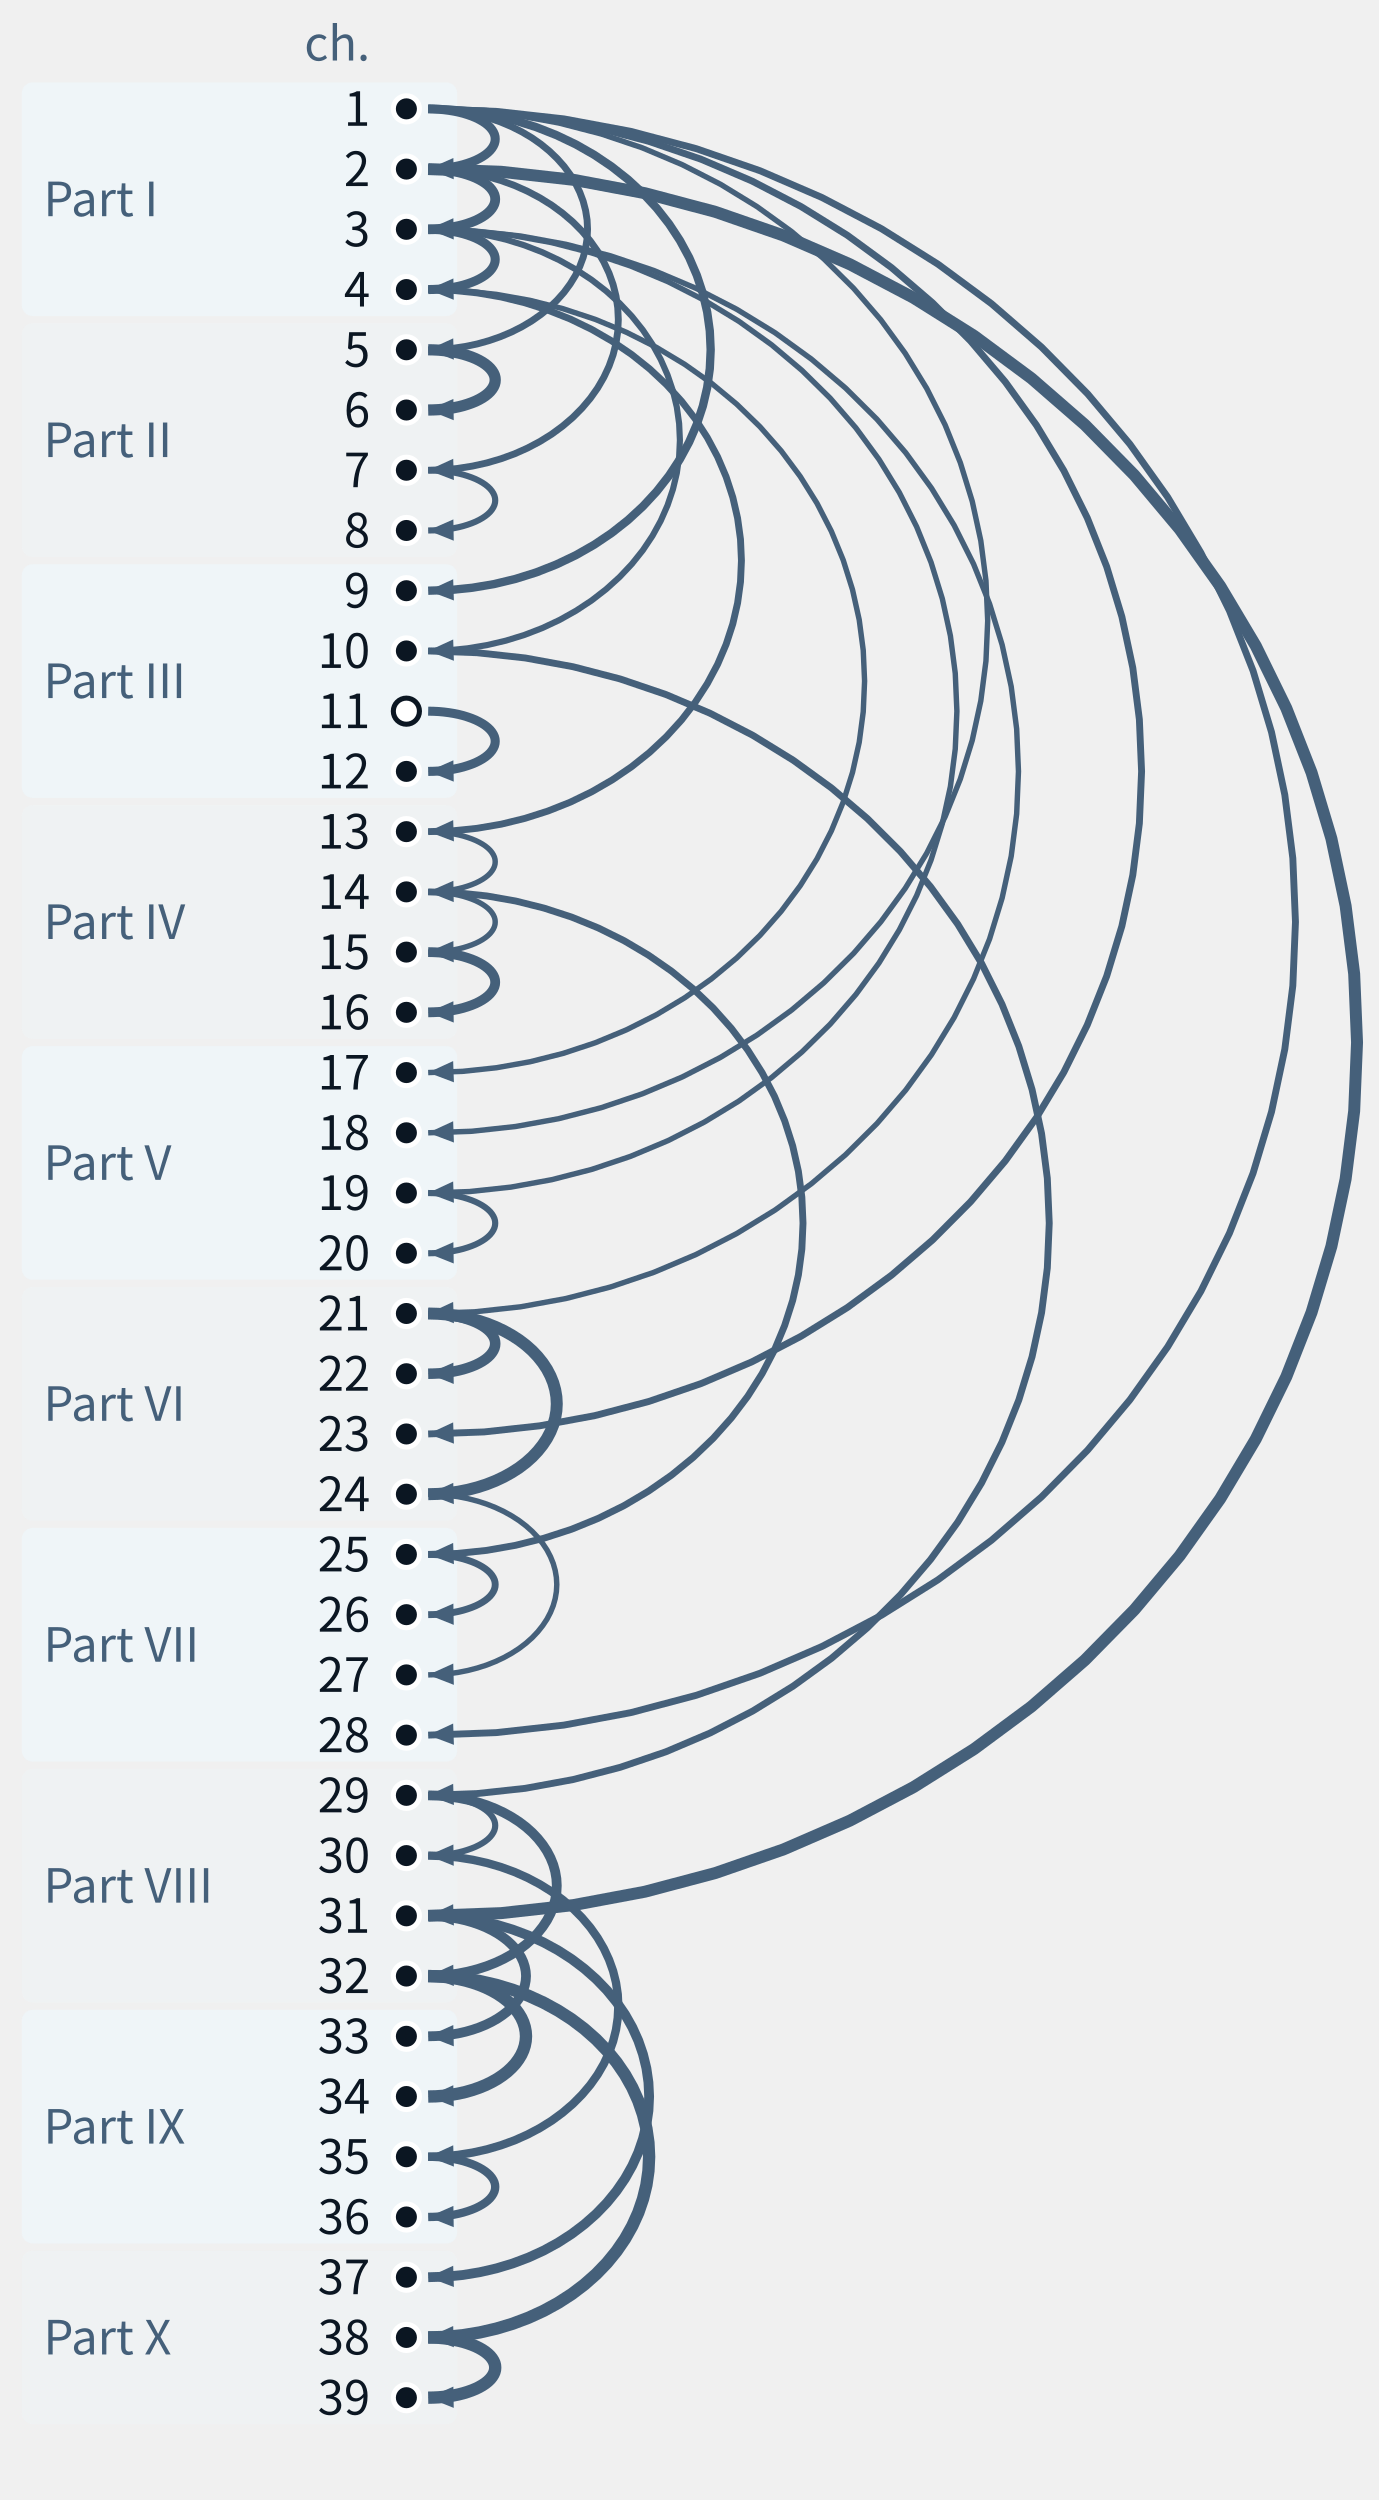
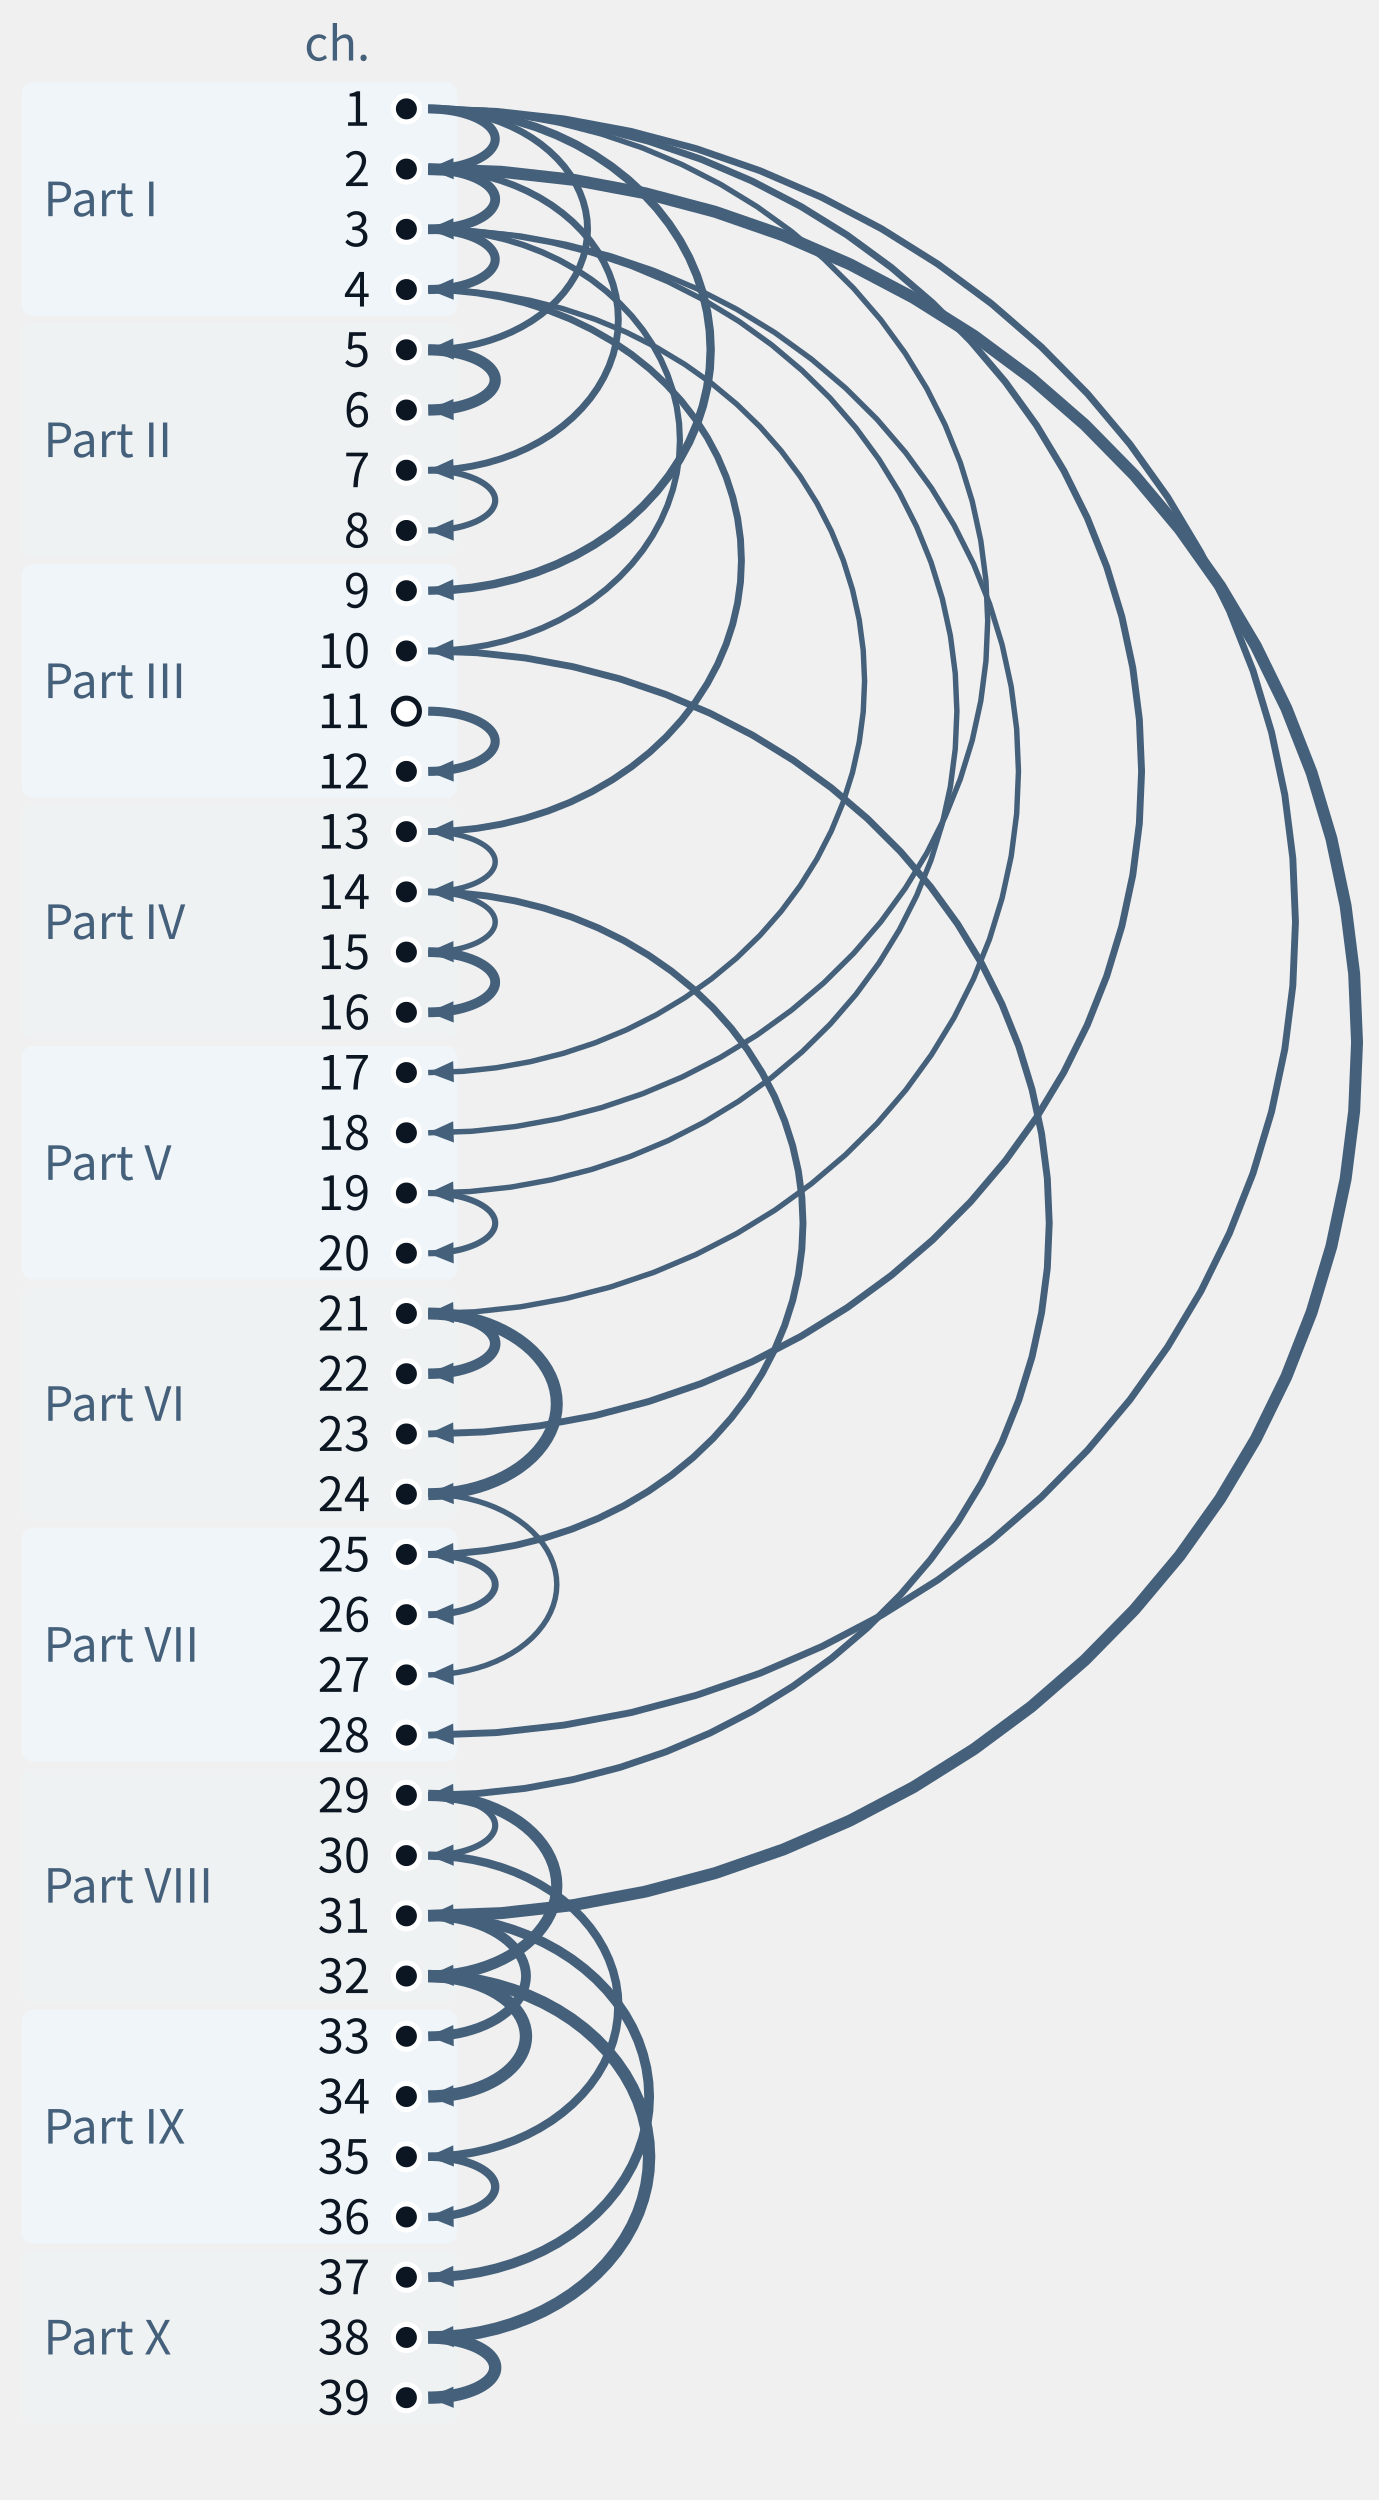
<svg xmlns="http://www.w3.org/2000/svg" class="tr-fig" data-tr-fig="coda-dependency-tree" data-lang="en" viewBox="0 0 380 689" width="380" height="689" font-family="'Noto Sans SC', 'Noto Sans CJK SC', 'Source Sans 3', 'PingFang SC', 'Microsoft YaHei', system-ui, sans-serif" role="img" aria-label="39 dots run down the page for chapters 1 to 39, grouped on the left into the parts with their names. Every dot except chapter 1 and the hollow ones receives one arrow, an arc bulging to the right, from the chapter it refers back to most; the thicker the arrow, the more mentions. Chapter 1 sends 6 (to chapters 2, 5, 9, 18, 23, 28); chapter 3 sends 4 (to chapters 4, 10, 19, 21); chapter 2 sends 3 (to chapters 3, 7, 31). Chapter 11 is a hollow dot with no arrow.">
  <style>.ts-ink{stroke:#0b1622}.tf-ink{fill:#0b1622}.ts-dim{stroke:#45607a}.tf-dim{fill:#45607a}.ts-faint{stroke:#9db3c4}.tf-faint{fill:#9db3c4}.ts-edge{stroke:#b9d0dd}.tf-edge{fill:#b9d0dd}.ts-hot{stroke:#5f9bb5}.tf-hot{fill:#5f9bb5}.ts-bg{stroke:#ffffff}.tf-bg{fill:#ffffff}.ts-panel{stroke:#eef5f9}.tf-panel{fill:#eef5f9}.ts-sheet{stroke:#f7fbfd}.tf-sheet{fill:#f7fbfd}.ts-cyan{stroke:#007c8a}.tf-cyan{fill:#007c8a}.ts-magenta{stroke:#b0128f}.tf-magenta{fill:#b0128f}.ts-amber{stroke:#946200}.tf-amber{fill:#946200}.ts-violet{stroke:#5a45c8}.tf-violet{fill:#5a45c8}.ts-ok{stroke:#087a4c}.tf-ok{fill:#087a4c}.ts-warn{stroke:#c21f3a}.tf-warn{fill:#c21f3a}.ts-blue{stroke:#1d5fd0}.tf-blue{fill:#1d5fd0}.ts-orange{stroke:#b85410}.tf-orange{fill:#b85410}.ts-sigma{stroke:#28405a}.tf-sigma{fill:#28405a}@media (prefers-color-scheme:dark){.ts-ink{stroke:#d4efff}.tf-ink{fill:#d4efff}.ts-dim{stroke:#6f8ea5}.tf-dim{fill:#6f8ea5}.ts-faint{stroke:#34506a}.tf-faint{fill:#34506a}.ts-edge{stroke:#143049}.tf-edge{fill:#143049}.ts-hot{stroke:#1f5d7c}.tf-hot{fill:#1f5d7c}.ts-bg{stroke:#03060c}.tf-bg{fill:#03060c}.ts-panel{stroke:#07101b}.tf-panel{fill:#07101b}.ts-sheet{stroke:#050c16}.tf-sheet{fill:#050c16}.ts-cyan{stroke:#19f0ff}.tf-cyan{fill:#19f0ff}.ts-magenta{stroke:#ff2fd0}.tf-magenta{fill:#ff2fd0}.ts-amber{stroke:#ffc83d}.tf-amber{fill:#ffc83d}.ts-violet{stroke:#9d8cff}.tf-violet{fill:#9d8cff}.ts-ok{stroke:#46ffb2}.tf-ok{fill:#46ffb2}.ts-warn{stroke:#ff5064}.tf-warn{fill:#ff5064}.ts-blue{stroke:#2a7bff}.tf-blue{fill:#2a7bff}.ts-orange{stroke:#ff8a3c}.tf-orange{fill:#ff8a3c}.ts-sigma{stroke:#cfe3ff}.tf-sigma{fill:#cfe3ff}}</style>
  <rect x="6" y="22.7" width="120" height="64.4" rx="3" class="tf-panel" fill-opacity="0.9" />
  <text class="tf-dim" x="12" y="59.58" font-size="13">Part I</text>
  <rect x="6" y="89.1" width="120" height="64.4" rx="3" class="tf-panel" fill-opacity="0.35" />
  <text class="tf-dim" x="12" y="125.98" font-size="13">Part II</text>
  <rect x="6" y="155.5" width="120" height="64.4" rx="3" class="tf-panel" fill-opacity="0.9" />
  <text class="tf-dim" x="12" y="192.38" font-size="13">Part III</text>
  <rect x="6" y="221.9" width="120" height="64.4" rx="3" class="tf-panel" fill-opacity="0.35" />
  <text class="tf-dim" x="12" y="258.78" font-size="13">Part IV</text>
  <rect x="6" y="288.3" width="120" height="64.4" rx="3" class="tf-panel" fill-opacity="0.9" />
  <text class="tf-dim" x="12" y="325.18" font-size="13">Part V</text>
  <rect x="6" y="354.7" width="120" height="64.4" rx="3" class="tf-panel" fill-opacity="0.35" />
  <text class="tf-dim" x="12" y="391.58" font-size="13">Part VI</text>
  <rect x="6" y="421.1" width="120" height="64.4" rx="3" class="tf-panel" fill-opacity="0.9" />
  <text class="tf-dim" x="12" y="457.98" font-size="13">Part VII</text>
  <rect x="6" y="487.5" width="120" height="64.4" rx="3" class="tf-panel" fill-opacity="0.35" />
  <text class="tf-dim" x="12" y="524.38" font-size="13">Part VIII</text>
  <rect x="6" y="553.9" width="120" height="64.4" rx="3" class="tf-panel" fill-opacity="0.9" />
  <text class="tf-dim" x="12" y="590.78" font-size="13">Part IX</text>
  <rect x="6" y="620.3" width="120" height="47.8" rx="3" class="tf-panel" fill-opacity="0.35" />
  <text class="tf-dim" x="12" y="648.88" font-size="13">Part X</text>
  <path d="M118 46.6 L138.09 47.34 L158.05 49.56 L177.76 53.25 L197.11 58.38 L215.97 64.92 L234.22 72.83 L251.76 82.07 L268.47 92.57 L284.26 104.27 L299.02 117.1 L312.66 130.98 L325.11 145.82 L336.28 161.53 L346.1 178.02 L354.51 195.19 L361.47 212.92 L366.93 231.11 L370.85 249.65 L373.21 268.41 L374 287.3 L373.21 306.19 L370.85 324.95 L366.93 343.49 L361.47 361.68 L354.51 379.41 L346.1 396.58 L336.28 413.07 L325.11 428.78 L312.66 443.62 L299.02 457.5 L284.26 470.33 L268.47 482.03 L251.76 492.53 L234.22 501.77 L215.97 509.68 L197.11 516.22 L177.76 521.35 L158.05 525.04 L138.09 527.26 L118 528" class="ts-dim" stroke-width="3.3" stroke-linejoin="round" fill="none" />
  <path d="M118 528 L124.89 524.8 L125.1 530.68Z" class="tf-dim" />
  <path d="M118 30 L136.75 30.69 L155.39 32.76 L173.8 36.19 L191.87 40.97 L209.47 47.06 L226.52 54.43 L242.9 63.02 L258.5 72.8 L273.24 83.69 L287.02 95.64 L299.76 108.56 L311.38 122.38 L321.81 137.01 L330.98 152.36 L338.84 168.34 L345.34 184.85 L350.43 201.78 L354.09 219.04 L356.3 236.52 L357.03 254.1 L356.3 271.68 L354.09 289.16 L350.43 306.42 L345.34 323.35 L338.84 339.86 L330.98 355.84 L321.81 371.19 L311.38 385.82 L299.76 399.64 L287.02 412.56 L273.24 424.51 L258.5 435.4 L242.9 445.18 L226.52 453.77 L209.47 461.14 L191.87 467.23 L173.8 472.01 L155.39 475.44 L136.75 477.51 L118 478.2" class="ts-dim" stroke-width="1.9" stroke-linejoin="round" fill="none" />
  <path d="M118 478.2 L124.89 475 L125.1 480.88Z" class="tf-dim" />
  <path d="M118 30 L133.43 30.56 L148.76 32.25 L163.9 35.05 L178.76 38.94 L193.24 43.9 L207.26 49.9 L220.73 56.91 L233.57 64.87 L245.69 73.75 L257.03 83.48 L267.51 94.01 L277.07 105.27 L285.65 117.19 L293.19 129.7 L299.65 142.72 L305 156.17 L309.19 169.97 L312.2 184.04 L314.01 198.27 L314.62 212.6 L314.01 226.93 L312.2 241.16 L309.19 255.23 L305 269.03 L299.65 282.48 L293.19 295.5 L285.65 308.01 L277.07 319.93 L267.51 331.19 L257.03 341.72 L245.69 351.45 L233.57 360.33 L220.73 368.29 L207.26 375.3 L193.24 381.3 L178.76 386.26 L163.9 390.15 L148.76 392.95 L133.43 394.64 L118 395.2" class="ts-dim" stroke-width="1.9" stroke-linejoin="round" fill="none" />
  <path d="M118 395.2 L124.89 392.01 L125.1 397.88Z" class="tf-dim" />
  <path d="M118 179.4 L131.43 179.89 L144.78 181.34 L157.96 183.76 L170.9 187.12 L183.5 191.4 L195.71 196.59 L207.44 202.64 L218.61 209.52 L229.17 217.18 L239.04 225.59 L248.16 234.68 L256.48 244.41 L263.95 254.7 L270.52 265.51 L276.14 276.75 L280.79 288.37 L284.44 300.29 L287.06 312.43 L288.64 324.73 L289.17 337.1 L288.64 349.47 L287.06 361.77 L284.44 373.91 L280.79 385.83 L276.14 397.45 L270.52 408.69 L263.95 419.5 L256.48 429.79 L248.16 439.52 L239.04 448.61 L229.17 457.02 L218.61 464.68 L207.44 471.56 L195.71 477.61 L183.5 482.8 L170.9 487.08 L157.96 490.44 L144.78 492.86 L131.43 494.31 L118 494.8" class="ts-dim" stroke-width="1.9" stroke-linejoin="round" fill="none" />
  <path d="M118 494.8 L124.89 491.61 L125.1 497.48Z" class="tf-dim" />
  <path d="M118 63.2 L130.76 63.66 L143.45 65.04 L155.98 67.33 L168.27 70.51 L180.26 74.57 L191.86 79.48 L203.01 85.22 L213.63 91.73 L223.66 99 L233.04 106.96 L241.71 115.57 L249.62 124.78 L256.72 134.54 L262.96 144.77 L268.31 155.43 L272.73 166.43 L276.19 177.72 L278.69 189.23 L280.19 200.88 L280.69 212.6 L280.19 224.32 L278.69 235.97 L276.19 247.48 L272.73 258.77 L268.31 269.77 L262.96 280.43 L256.72 290.66 L249.62 300.42 L241.71 309.63 L233.04 318.24 L223.66 326.2 L213.63 333.47 L203.01 339.98 L191.86 345.72 L180.26 350.63 L168.27 354.69 L155.98 357.87 L143.45 360.16 L130.76 361.54 L118 362" class="ts-dim" stroke-width="1.5" stroke-linejoin="round" fill="none" />
  <path d="M118 362 L124.89 358.81 L125.1 364.69Z" class="tf-dim" />
  <path d="M118 30 L130.1 30.43 L142.12 31.74 L154 33.9 L165.65 36.91 L177.01 40.74 L188.01 45.38 L198.57 50.79 L208.64 56.95 L218.15 63.81 L227.04 71.33 L235.26 79.46 L242.76 88.16 L249.48 97.38 L255.4 107.04 L260.47 117.1 L264.66 127.5 L267.95 138.16 L270.31 149.03 L271.73 160.03 L272.21 171.1 L271.73 182.17 L270.31 193.17 L267.95 204.04 L264.66 214.7 L260.47 225.1 L255.4 235.16 L249.48 244.82 L242.76 254.04 L235.26 262.74 L227.04 270.87 L218.15 278.39 L208.64 285.25 L198.57 291.41 L188.01 296.82 L177.01 301.46 L165.65 305.29 L154 308.3 L142.12 310.46 L130.1 311.77 L118 312.2" class="ts-dim" stroke-width="1.5" stroke-linejoin="round" fill="none" />
  <path d="M118 312.2 L124.89 309.01 L125.1 314.89Z" class="tf-dim" />
  <path d="M118 63.2 L129.43 63.61 L140.8 64.83 L152.02 66.87 L163.03 69.7 L173.77 73.31 L184.16 77.67 L194.14 82.77 L203.65 88.56 L212.64 95.02 L221.04 102.1 L228.81 109.75 L235.89 117.94 L242.25 126.61 L247.84 135.71 L252.63 145.18 L256.59 154.96 L259.7 165 L261.93 175.23 L263.27 185.58 L263.72 196 L263.27 206.42 L261.93 216.77 L259.7 227 L256.59 237.04 L252.63 246.82 L247.84 256.29 L242.25 265.39 L235.89 274.06 L228.81 282.25 L221.04 289.9 L212.64 296.98 L203.65 303.44 L194.14 309.23 L184.16 314.33 L173.77 318.69 L163.03 322.3 L152.02 325.13 L140.8 327.17 L129.43 328.39 L118 328.8" class="ts-dim" stroke-width="1.5" stroke-linejoin="round" fill="none" />
  <path d="M118 328.8 L124.89 325.61 L125.1 331.49Z" class="tf-dim" />
  <path d="M118 79.8 L127.44 80.13 L136.82 81.13 L146.08 82.78 L155.17 85.08 L164.03 88.01 L172.6 91.56 L180.84 95.7 L188.7 100.41 L196.11 105.65 L203.05 111.4 L209.46 117.62 L215.31 124.28 L220.55 131.32 L225.17 138.71 L229.12 146.41 L232.39 154.36 L234.95 162.51 L236.8 170.82 L237.91 179.23 L238.28 187.7 L237.91 196.17 L236.8 204.58 L234.95 212.89 L232.39 221.04 L229.12 228.99 L225.17 236.69 L220.55 244.08 L215.31 251.12 L209.46 257.78 L203.05 264 L196.11 269.75 L188.7 274.99 L180.84 279.7 L172.6 283.84 L164.03 287.39 L155.17 290.32 L146.08 292.62 L136.82 294.27 L127.44 295.27 L118 295.6" class="ts-dim" stroke-width="1.5" stroke-linejoin="round" fill="none" />
  <path d="M118 295.6 L124.89 292.42 L125.1 298.29Z" class="tf-dim" />
  <path d="M118 245.8 L126.11 246.08 L134.16 246.92 L142.12 248.32 L149.92 250.27 L157.54 252.75 L164.9 255.75 L171.98 259.25 L178.72 263.24 L185.09 267.67 L191.05 272.54 L196.56 277.81 L201.58 283.44 L206.09 289.4 L210.05 295.65 L213.45 302.16 L216.25 308.89 L218.46 315.79 L220.04 322.82 L220.99 329.94 L221.31 337.1 L220.99 344.26 L220.04 351.38 L218.46 358.41 L216.25 365.31 L213.45 372.04 L210.05 378.55 L206.09 384.8 L201.58 390.76 L196.56 396.39 L191.05 401.66 L185.09 406.53 L178.72 410.96 L171.98 414.95 L164.9 418.45 L157.54 421.45 L149.92 423.93 L142.12 425.88 L134.16 427.28 L126.11 428.12 L118 428.4" class="ts-dim" stroke-width="1.9" stroke-linejoin="round" fill="none" />
  <path d="M118 428.4 L124.89 425.22 L125.1 431.1Z" class="tf-dim" />
  <path d="M118 79.8 L124.77 80.03 L131.51 80.72 L138.16 81.86 L144.68 83.46 L151.04 85.49 L157.2 87.94 L163.12 90.81 L168.75 94.07 L174.08 97.7 L179.06 101.68 L183.66 105.99 L187.85 110.59 L191.62 115.47 L194.93 120.59 L197.77 125.91 L200.12 131.42 L201.96 137.06 L203.28 142.81 L204.08 148.64 L204.34 154.5 L204.08 160.36 L203.28 166.19 L201.96 171.94 L200.12 177.58 L197.77 183.09 L194.93 188.41 L191.62 193.53 L187.85 198.41 L183.66 203.01 L179.06 207.32 L174.08 211.3 L168.75 214.93 L163.12 218.19 L157.2 221.06 L151.04 223.51 L144.68 225.54 L138.16 227.14 L131.51 228.28 L124.77 228.97 L118 229.2" class="ts-dim" stroke-width="1.9" stroke-linejoin="round" fill="none" />
  <path d="M118 229.2 L124.9 226.02 L125.1 231.9Z" class="tf-dim" />
  <path d="M118 30 L124.11 30.2 L130.18 30.82 L136.18 31.83 L142.06 33.25 L147.8 35.05 L153.35 37.24 L158.68 39.78 L163.77 42.68 L168.57 45.91 L173.06 49.45 L177.21 53.28 L180.99 57.37 L184.39 61.71 L187.38 66.26 L189.94 70.99 L192.05 75.88 L193.71 80.9 L194.9 86.01 L195.62 91.19 L195.86 96.4 L195.62 101.61 L194.9 106.79 L193.71 111.9 L192.05 116.92 L189.94 121.81 L187.38 126.54 L184.39 131.09 L180.99 135.43 L177.21 139.52 L173.06 143.35 L168.57 146.89 L163.77 150.12 L158.68 153.02 L153.35 155.56 L147.8 157.75 L142.06 159.55 L136.18 160.97 L130.18 161.98 L124.11 162.6 L118 162.8" class="ts-dim" stroke-width="2.3" stroke-linejoin="round" fill="none" />
  <path d="M118 162.8 L124.9 159.63 L125.09 165.5Z" class="tf-dim" />
  <path d="M118 63.2 L123.44 63.38 L128.85 63.92 L134.2 64.81 L139.44 66.04 L144.55 67.62 L149.5 69.53 L154.25 71.76 L158.78 74.3 L163.06 77.12 L167.06 80.22 L170.76 83.57 L174.13 87.15 L177.16 90.94 L179.82 94.92 L182.1 99.07 L183.98 103.35 L185.46 107.74 L186.53 112.21 L187.17 116.74 L187.38 121.3 L187.17 125.86 L186.53 130.39 L185.46 134.86 L183.98 139.25 L182.1 143.53 L179.82 147.68 L177.16 151.66 L174.13 155.45 L170.76 159.03 L167.06 162.38 L163.06 165.48 L158.78 168.3 L154.25 170.84 L149.5 173.07 L144.55 174.98 L139.44 176.56 L134.2 177.79 L128.85 178.68 L123.44 179.22 L118 179.4" class="ts-dim" stroke-width="1.7" stroke-linejoin="round" fill="none" />
  <path d="M118 179.4 L124.9 176.23 L125.09 182.11Z" class="tf-dim" />
  <path d="M118 528 L122.78 528.15 L127.53 528.61 L132.22 529.38 L136.82 530.44 L141.3 531.79 L145.65 533.43 L149.82 535.34 L153.79 537.51 L157.55 539.93 L161.06 542.59 L164.31 545.46 L167.27 548.53 L169.92 551.78 L172.26 555.19 L174.26 558.74 L175.92 562.41 L177.21 566.17 L178.15 570.01 L178.71 573.89 L178.9 577.8 L178.71 581.71 L178.15 585.59 L177.21 589.43 L175.92 593.19 L174.26 596.86 L172.26 600.41 L169.92 603.82 L167.27 607.07 L164.31 610.14 L161.06 613.01 L157.55 615.67 L153.79 618.09 L149.82 620.26 L145.65 622.17 L141.3 623.81 L136.82 625.16 L132.22 626.22 L127.53 626.99 L122.78 627.45 L118 627.6" class="ts-dim" stroke-width="2.7" stroke-linejoin="round" fill="none" />
  <path d="M118 627.6 L124.9 624.44 L125.09 630.31Z" class="tf-dim" />
  <path d="M118 544.6 L122.78 544.75 L127.53 545.21 L132.22 545.98 L136.82 547.04 L141.3 548.39 L145.65 550.03 L149.82 551.94 L153.79 554.11 L157.55 556.53 L161.06 559.19 L164.31 562.06 L167.27 565.13 L169.92 568.38 L172.26 571.79 L174.26 575.34 L175.92 579.01 L177.21 582.77 L178.15 586.61 L178.71 590.49 L178.9 594.4 L178.71 598.31 L178.15 602.19 L177.21 606.03 L175.92 609.79 L174.26 613.46 L172.26 617.01 L169.92 620.42 L167.27 623.67 L164.31 626.74 L161.06 629.61 L157.55 632.27 L153.79 634.69 L149.82 636.86 L145.65 638.77 L141.3 640.41 L136.82 641.76 L132.22 642.82 L127.53 643.59 L122.78 644.05 L118 644.2" class="ts-dim" stroke-width="3.4" stroke-linejoin="round" fill="none" />
  <path d="M118 644.2 L124.9 641.04 L125.09 646.91Z" class="tf-dim" />
  <path d="M118 46.6 L122.11 46.73 L126.2 47.11 L130.24 47.75 L134.2 48.63 L138.06 49.76 L141.8 51.12 L145.39 52.72 L148.81 54.53 L152.04 56.54 L155.06 58.76 L157.86 61.15 L160.4 63.71 L162.69 66.42 L164.7 69.26 L166.42 72.22 L167.85 75.28 L168.97 78.41 L169.77 81.61 L170.25 84.84 L170.41 88.1 L170.25 91.36 L169.77 94.59 L168.97 97.79 L167.85 100.92 L166.42 103.98 L164.7 106.94 L162.69 109.78 L160.4 112.49 L157.86 115.05 L155.06 117.44 L152.04 119.66 L148.81 121.67 L145.39 123.48 L141.8 125.08 L138.06 126.44 L134.2 127.57 L130.24 128.45 L126.2 129.09 L122.11 129.47 L118 129.6" class="ts-dim" stroke-width="1.9" stroke-linejoin="round" fill="none" />
  <path d="M118 129.6 L124.91 126.44 L125.09 132.32Z" class="tf-dim" />
  <path d="M118 511.4 L122.11 511.53 L126.2 511.91 L130.24 512.55 L134.2 513.43 L138.06 514.56 L141.8 515.92 L145.39 517.52 L148.81 519.33 L152.04 521.34 L155.06 523.56 L157.86 525.95 L160.4 528.51 L162.69 531.22 L164.7 534.06 L166.42 537.02 L167.85 540.08 L168.97 543.21 L169.77 546.41 L170.25 549.64 L170.41 552.9 L170.25 556.16 L169.77 559.39 L168.97 562.59 L167.85 565.72 L166.42 568.78 L164.7 571.74 L162.69 574.58 L160.4 577.29 L157.86 579.85 L155.06 582.24 L152.04 584.46 L148.81 586.47 L145.39 588.28 L141.8 589.88 L138.06 591.24 L134.2 592.37 L130.24 593.25 L126.2 593.89 L122.11 594.27 L118 594.4" class="ts-dim" stroke-width="2.3" stroke-linejoin="round" fill="none" />
  <path d="M118 594.4 L124.91 591.24 L125.09 597.12Z" class="tf-dim" />
  <path d="M118 30 L121.45 30.1 L124.87 30.41 L128.26 30.92 L131.58 31.62 L134.81 32.53 L137.94 33.62 L140.95 34.89 L143.82 36.34 L146.53 37.95 L149.06 39.72 L151.41 41.64 L153.54 43.69 L155.46 45.85 L157.14 48.13 L158.59 50.49 L159.78 52.94 L160.72 55.45 L161.39 58.01 L161.8 60.6 L161.93 63.2 L161.8 65.8 L161.39 68.39 L160.72 70.95 L159.78 73.46 L158.59 75.91 L157.14 78.27 L155.46 80.55 L153.54 82.71 L151.41 84.76 L149.06 86.68 L146.53 88.45 L143.82 90.06 L140.95 91.51 L137.94 92.78 L134.81 93.87 L131.58 94.78 L128.26 95.48 L124.87 95.99 L121.45 96.3 L118 96.4" class="ts-dim" stroke-width="1.9" stroke-linejoin="round" fill="none" />
  <path d="M118 96.4 L124.91 93.25 L125.08 99.13Z" class="tf-dim" />
  <path d="M118 362 L120.78 362.08 L123.55 362.31 L126.28 362.69 L128.95 363.22 L131.57 363.9 L134.09 364.71 L136.52 365.67 L138.84 366.76 L141.02 367.97 L143.07 369.29 L144.96 370.73 L146.68 372.26 L148.22 373.89 L149.58 375.6 L150.75 377.37 L151.71 379.21 L152.47 381.09 L153.01 383 L153.34 384.95 L153.45 386.9 L153.34 388.85 L153.01 390.8 L152.47 392.71 L151.71 394.59 L150.75 396.43 L149.58 398.2 L148.22 399.91 L146.68 401.54 L144.96 403.07 L143.07 404.51 L141.02 405.83 L138.84 407.04 L136.52 408.13 L134.09 409.09 L131.57 409.9 L128.95 410.58 L126.28 411.11 L123.55 411.49 L120.78 411.72 L118 411.8" class="ts-dim" stroke-width="3.3" stroke-linejoin="round" fill="none" />
  <path d="M118 411.8 L124.92 408.67 L125.08 414.55Z" class="tf-dim" />
  <path d="M118 411.8 L120.78 411.88 L123.55 412.11 L126.28 412.49 L128.95 413.02 L131.57 413.7 L134.09 414.51 L136.52 415.47 L138.84 416.56 L141.02 417.77 L143.07 419.09 L144.96 420.53 L146.68 422.06 L148.22 423.69 L149.58 425.4 L150.75 427.17 L151.71 429.01 L152.47 430.89 L153.01 432.8 L153.34 434.75 L153.45 436.7 L153.34 438.65 L153.01 440.6 L152.47 442.51 L151.71 444.39 L150.75 446.23 L149.58 448 L148.22 449.71 L146.68 451.34 L144.96 452.87 L143.07 454.31 L141.02 455.63 L138.84 456.84 L136.52 457.93 L134.09 458.89 L131.57 459.7 L128.95 460.38 L126.28 460.91 L123.55 461.29 L120.78 461.52 L118 461.6" class="ts-dim" stroke-width="1.5" stroke-linejoin="round" fill="none" />
  <path d="M118 461.6 L124.92 458.47 L125.08 464.35Z" class="tf-dim" />
-   <path d="M118 494.8 L120.78 494.88 L123.55 495.11 L126.28 495.49 L128.95 496.02 L131.57 496.7 L134.09 497.51 L136.52 498.47 L138.84 499.56 L141.02 500.77 L143.07 502.09 L144.96 503.53 L146.68 505.06 L148.22 506.69 L149.58 508.4 L150.75 510.17 L151.71 512.01 L152.47 513.89 L153.01 515.8 L153.34 517.75 L153.45 519.7 L153.34 521.65 L153.01 523.6 L152.47 525.51 L151.71 527.39 L150.75 529.23 L149.58 531 L148.22 532.71 L146.68 534.34 L144.96 535.87 L143.07 537.31 L141.02 538.63 L138.84 539.84 L136.52 540.93 L134.09 541.89 L131.57 542.7 L128.95 543.38 L126.28 543.91 L123.55 544.29 L120.78 544.52 L118 544.6" class="ts-dim" stroke-width="2.7" stroke-linejoin="round" fill="none" />
+   <path d="M118 494.8 L120.78 494.88 L123.55 495.11 L126.28 495.49 L128.95 496.02 L131.57 496.7 L134.09 497.51 L136.52 498.47 L138.84 499.56 L141.02 500.77 L143.07 502.09 L144.96 503.53 L146.68 505.06 L148.22 506.69 L149.58 508.4 L150.75 510.17 L151.71 512.01 L152.47 513.89 L153.01 515.8 L153.34 517.75 L153.45 519.7 L153.34 521.65 L153.01 523.6 L152.47 525.51 L151.71 527.39 L150.75 529.23 L149.58 531 L148.22 532.71 L146.68 534.34 L144.96 535.87 L143.07 537.31 L141.02 538.63 L138.84 539.84 L136.52 540.93 L134.09 541.89 L131.57 542.7 L128.95 543.38 L126.28 543.91 L123.55 544.29 L120.78 544.52 L118 544.6" class="ts-dim" stroke-width="3.1" stroke-linejoin="round" fill="none" />
  <path d="M118 544.6 L124.92 541.47 L125.08 547.35Z" class="tf-dim" />
  <path d="M118 528 L120.12 528.05 L122.22 528.2 L124.29 528.46 L126.33 528.81 L128.32 529.26 L130.24 529.81 L132.09 530.45 L133.85 531.17 L135.51 531.98 L137.07 532.86 L138.5 533.82 L139.82 534.84 L140.99 535.93 L142.03 537.06 L142.91 538.25 L143.65 539.47 L144.22 540.72 L144.63 542 L144.88 543.3 L144.97 544.6 L144.88 545.9 L144.63 547.2 L144.22 548.48 L143.65 549.73 L142.91 550.95 L142.03 552.14 L140.99 553.27 L139.82 554.36 L138.5 555.38 L137.07 556.34 L135.51 557.22 L133.85 558.03 L132.09 558.75 L130.24 559.39 L128.32 559.94 L126.33 560.39 L124.29 560.74 L122.22 561 L120.12 561.15 L118 561.2" class="ts-dim" stroke-width="2.7" stroke-linejoin="round" fill="none" />
  <path d="M118 561.2 L124.93 558.09 L125.07 563.97Z" class="tf-dim" />
  <path d="M118 544.6 L120.12 544.65 L122.22 544.8 L124.29 545.06 L126.33 545.41 L128.32 545.86 L130.24 546.41 L132.09 547.05 L133.85 547.77 L135.51 548.58 L137.07 549.46 L138.5 550.42 L139.82 551.44 L140.99 552.53 L142.03 553.66 L142.91 554.85 L143.65 556.07 L144.22 557.32 L144.63 558.6 L144.88 559.9 L144.97 561.2 L144.88 562.5 L144.63 563.8 L144.22 565.08 L143.65 566.33 L142.91 567.55 L142.03 568.74 L140.99 569.87 L139.82 570.96 L138.5 571.98 L137.07 572.94 L135.51 573.82 L133.85 574.63 L132.09 575.35 L130.24 575.99 L128.32 576.54 L126.33 576.99 L124.29 577.34 L122.22 577.6 L120.12 577.75 L118 577.8" class="ts-dim" stroke-width="3.4" stroke-linejoin="round" fill="none" />
  <path d="M118 577.8 L124.93 574.69 L125.07 580.57Z" class="tf-dim" />
  <path d="M118 30 L119.45 30.03 L120.89 30.1 L122.31 30.23 L123.71 30.41 L125.07 30.63 L126.39 30.9 L127.66 31.22 L128.86 31.59 L130 31.99 L131.07 32.43 L132.05 32.91 L132.95 33.42 L133.76 33.96 L134.47 34.53 L135.08 35.12 L135.58 35.74 L135.97 36.36 L136.26 37 L136.43 37.65 L136.48 38.3 L136.43 38.95 L136.26 39.6 L135.97 40.24 L135.58 40.86 L135.08 41.48 L134.47 42.07 L133.76 42.64 L132.95 43.18 L132.05 43.69 L131.07 44.17 L130 44.61 L128.86 45.01 L127.66 45.38 L126.39 45.7 L125.07 45.97 L123.71 46.19 L122.31 46.37 L120.89 46.5 L119.45 46.57 L118 46.6" class="ts-dim" stroke-width="2.5" stroke-linejoin="round" fill="none" />
  <path d="M118 46.6 L124.95 43.54 L125.05 49.42Z" class="tf-dim" />
  <path d="M118 46.6 L119.45 46.63 L120.89 46.7 L122.31 46.83 L123.71 47.01 L125.07 47.23 L126.39 47.5 L127.66 47.82 L128.86 48.19 L130 48.59 L131.07 49.03 L132.05 49.51 L132.95 50.02 L133.76 50.56 L134.47 51.13 L135.08 51.72 L135.58 52.34 L135.97 52.96 L136.26 53.6 L136.43 54.25 L136.48 54.9 L136.43 55.55 L136.26 56.2 L135.97 56.84 L135.58 57.46 L135.08 58.08 L134.47 58.67 L133.76 59.24 L132.95 59.78 L132.05 60.29 L131.07 60.77 L130 61.21 L128.86 61.61 L127.66 61.98 L126.39 62.3 L125.07 62.57 L123.71 62.79 L122.31 62.97 L120.89 63.1 L119.45 63.17 L118 63.2" class="ts-dim" stroke-width="2.7" stroke-linejoin="round" fill="none" />
  <path d="M118 63.2 L124.95 60.14 L125.05 66.02Z" class="tf-dim" />
  <path d="M118 63.2 L119.45 63.23 L120.89 63.3 L122.31 63.43 L123.71 63.61 L125.07 63.83 L126.39 64.1 L127.66 64.42 L128.86 64.79 L130 65.19 L131.07 65.63 L132.05 66.11 L132.95 66.62 L133.76 67.16 L134.47 67.73 L135.08 68.32 L135.58 68.94 L135.97 69.56 L136.26 70.2 L136.43 70.85 L136.48 71.5 L136.43 72.15 L136.26 72.8 L135.97 73.44 L135.58 74.06 L135.08 74.68 L134.47 75.27 L133.76 75.84 L132.95 76.38 L132.05 76.89 L131.07 77.37 L130 77.81 L128.86 78.21 L127.66 78.58 L126.39 78.9 L125.07 79.17 L123.71 79.39 L122.31 79.57 L120.89 79.7 L119.45 79.77 L118 79.8" class="ts-dim" stroke-width="2.5" stroke-linejoin="round" fill="none" />
  <path d="M118 79.8 L124.95 76.74 L125.05 82.62Z" class="tf-dim" />
  <path d="M118 96.4 L119.45 96.43 L120.89 96.5 L122.31 96.63 L123.71 96.81 L125.07 97.03 L126.39 97.3 L127.66 97.62 L128.86 97.99 L130 98.39 L131.07 98.83 L132.05 99.31 L132.95 99.82 L133.76 100.36 L134.47 100.93 L135.08 101.52 L135.58 102.14 L135.97 102.76 L136.26 103.4 L136.43 104.05 L136.48 104.7 L136.43 105.35 L136.26 106 L135.97 106.64 L135.58 107.26 L135.08 107.88 L134.47 108.47 L133.76 109.04 L132.95 109.58 L132.05 110.09 L131.07 110.57 L130 111.01 L128.86 111.41 L127.66 111.78 L126.39 112.1 L125.07 112.37 L123.71 112.59 L122.31 112.77 L120.89 112.9 L119.45 112.97 L118 113" class="ts-dim" stroke-width="3.1" stroke-linejoin="round" fill="none" />
  <path d="M118 113 L124.95 109.94 L125.05 115.82Z" class="tf-dim" />
  <path d="M118 129.6 L119.45 129.63 L120.89 129.7 L122.31 129.83 L123.71 130.01 L125.07 130.23 L126.39 130.5 L127.66 130.82 L128.86 131.19 L130 131.59 L131.07 132.03 L132.05 132.51 L132.95 133.02 L133.76 133.56 L134.47 134.13 L135.08 134.72 L135.58 135.34 L135.97 135.96 L136.26 136.6 L136.43 137.25 L136.48 137.9 L136.43 138.55 L136.26 139.2 L135.97 139.84 L135.58 140.46 L135.08 141.08 L134.47 141.67 L133.76 142.24 L132.95 142.78 L132.05 143.29 L131.07 143.77 L130 144.21 L128.86 144.61 L127.66 144.98 L126.39 145.3 L125.07 145.57 L123.71 145.79 L122.31 145.97 L120.89 146.1 L119.45 146.17 L118 146.2" class="ts-dim" stroke-width="1.7" stroke-linejoin="round" fill="none" />
  <path d="M118 146.2 L124.95 143.14 L125.05 149.02Z" class="tf-dim" />
  <path d="M118 196 L119.45 196.03 L120.89 196.1 L122.31 196.23 L123.71 196.41 L125.07 196.63 L126.39 196.9 L127.66 197.22 L128.86 197.59 L130 197.99 L131.07 198.43 L132.05 198.91 L132.95 199.42 L133.76 199.96 L134.47 200.53 L135.08 201.12 L135.58 201.74 L135.97 202.36 L136.26 203 L136.43 203.65 L136.48 204.3 L136.43 204.95 L136.26 205.6 L135.97 206.24 L135.58 206.86 L135.08 207.48 L134.47 208.07 L133.76 208.64 L132.95 209.18 L132.05 209.69 L131.07 210.17 L130 210.61 L128.86 211.01 L127.66 211.38 L126.39 211.7 L125.07 211.97 L123.71 212.19 L122.31 212.37 L120.89 212.5 L119.45 212.57 L118 212.6" class="ts-dim" stroke-width="2.5" stroke-linejoin="round" fill="none" />
  <path d="M118 212.6 L124.95 209.54 L125.05 215.42Z" class="tf-dim" />
  <path d="M118 229.2 L119.45 229.23 L120.89 229.3 L122.31 229.43 L123.71 229.61 L125.07 229.83 L126.39 230.1 L127.66 230.42 L128.86 230.79 L130 231.19 L131.07 231.63 L132.05 232.11 L132.95 232.62 L133.76 233.16 L134.47 233.73 L135.08 234.32 L135.58 234.94 L135.97 235.56 L136.26 236.2 L136.43 236.85 L136.48 237.5 L136.43 238.15 L136.26 238.8 L135.97 239.44 L135.58 240.06 L135.08 240.68 L134.47 241.27 L133.76 241.84 L132.95 242.38 L132.05 242.89 L131.07 243.37 L130 243.81 L128.86 244.21 L127.66 244.58 L126.39 244.9 L125.07 245.17 L123.71 245.39 L122.31 245.57 L120.89 245.7 L119.45 245.77 L118 245.8" class="ts-dim" stroke-width="1.5" stroke-linejoin="round" fill="none" />
  <path d="M118 245.8 L124.95 242.74 L125.05 248.62Z" class="tf-dim" />
  <path d="M118 245.8 L119.45 245.83 L120.89 245.9 L122.31 246.03 L123.71 246.21 L125.07 246.43 L126.39 246.7 L127.66 247.02 L128.86 247.39 L130 247.79 L131.07 248.23 L132.05 248.71 L132.95 249.22 L133.76 249.76 L134.47 250.33 L135.08 250.92 L135.58 251.54 L135.97 252.16 L136.26 252.8 L136.43 253.45 L136.48 254.1 L136.43 254.75 L136.26 255.4 L135.97 256.04 L135.58 256.66 L135.08 257.28 L134.47 257.87 L133.76 258.44 L132.95 258.98 L132.05 259.49 L131.07 259.97 L130 260.41 L128.86 260.81 L127.66 261.18 L126.39 261.5 L125.07 261.77 L123.71 261.99 L122.31 262.17 L120.89 262.3 L119.45 262.37 L118 262.4" class="ts-dim" stroke-width="1.5" stroke-linejoin="round" fill="none" />
  <path d="M118 262.4 L124.95 259.34 L125.05 265.22Z" class="tf-dim" />
  <path d="M118 262.4 L119.45 262.43 L120.89 262.5 L122.31 262.63 L123.71 262.81 L125.07 263.03 L126.39 263.3 L127.66 263.62 L128.86 263.99 L130 264.39 L131.07 264.83 L132.05 265.31 L132.95 265.82 L133.76 266.36 L134.47 266.93 L135.08 267.52 L135.58 268.14 L135.97 268.76 L136.26 269.4 L136.43 270.05 L136.48 270.7 L136.43 271.35 L136.26 272 L135.97 272.64 L135.58 273.26 L135.08 273.88 L134.47 274.47 L133.76 275.04 L132.95 275.58 L132.05 276.09 L131.07 276.57 L130 277.01 L128.86 277.41 L127.66 277.78 L126.39 278.1 L125.07 278.37 L123.71 278.59 L122.31 278.77 L120.89 278.9 L119.45 278.97 L118 279" class="ts-dim" stroke-width="2.7" stroke-linejoin="round" fill="none" />
  <path d="M118 279 L124.95 275.94 L125.05 281.82Z" class="tf-dim" />
  <path d="M118 328.8 L119.45 328.83 L120.89 328.9 L122.31 329.03 L123.71 329.21 L125.07 329.43 L126.39 329.7 L127.66 330.02 L128.86 330.39 L130 330.79 L131.07 331.23 L132.05 331.71 L132.95 332.22 L133.76 332.76 L134.47 333.33 L135.08 333.92 L135.58 334.54 L135.97 335.16 L136.26 335.8 L136.43 336.45 L136.48 337.1 L136.43 337.75 L136.26 338.4 L135.97 339.04 L135.58 339.66 L135.08 340.28 L134.47 340.87 L133.76 341.44 L132.95 341.98 L132.05 342.49 L131.07 342.97 L130 343.41 L128.86 343.81 L127.66 344.18 L126.39 344.5 L125.07 344.77 L123.71 344.99 L122.31 345.17 L120.89 345.3 L119.45 345.37 L118 345.4" class="ts-dim" stroke-width="1.7" stroke-linejoin="round" fill="none" />
  <path d="M118 345.4 L124.95 342.34 L125.05 348.22Z" class="tf-dim" />
  <path d="M118 362 L119.45 362.03 L120.89 362.1 L122.31 362.23 L123.71 362.41 L125.07 362.63 L126.39 362.9 L127.66 363.22 L128.86 363.59 L130 363.99 L131.07 364.43 L132.05 364.91 L132.95 365.42 L133.76 365.96 L134.47 366.53 L135.08 367.12 L135.58 367.74 L135.97 368.36 L136.26 369 L136.43 369.65 L136.48 370.3 L136.43 370.95 L136.26 371.6 L135.97 372.24 L135.58 372.86 L135.08 373.48 L134.47 374.07 L133.76 374.64 L132.95 375.18 L132.05 375.69 L131.07 376.17 L130 376.61 L128.86 377.01 L127.66 377.38 L126.39 377.7 L125.07 377.97 L123.71 378.19 L122.31 378.37 L120.89 378.5 L119.45 378.57 L118 378.6" class="ts-dim" stroke-width="2.9" stroke-linejoin="round" fill="none" />
  <path d="M118 378.6 L124.95 375.54 L125.05 381.42Z" class="tf-dim" />
  <path d="M118 428.4 L119.45 428.43 L120.89 428.5 L122.31 428.63 L123.71 428.81 L125.07 429.03 L126.39 429.3 L127.66 429.62 L128.86 429.99 L130 430.39 L131.07 430.83 L132.05 431.31 L132.95 431.82 L133.76 432.36 L134.47 432.93 L135.08 433.52 L135.58 434.14 L135.97 434.76 L136.26 435.4 L136.43 436.05 L136.48 436.7 L136.43 437.35 L136.26 438 L135.97 438.64 L135.58 439.26 L135.08 439.88 L134.47 440.47 L133.76 441.04 L132.95 441.58 L132.05 442.09 L131.07 442.57 L130 443.01 L128.86 443.41 L127.66 443.78 L126.39 444.1 L125.07 444.37 L123.71 444.59 L122.31 444.77 L120.89 444.9 L119.45 444.97 L118 445" class="ts-dim" stroke-width="1.9" stroke-linejoin="round" fill="none" />
  <path d="M118 445 L124.95 441.94 L125.05 447.82Z" class="tf-dim" />
  <path d="M118 494.8 L119.45 494.83 L120.89 494.9 L122.31 495.03 L123.71 495.21 L125.07 495.43 L126.39 495.7 L127.66 496.02 L128.86 496.39 L130 496.79 L131.07 497.23 L132.05 497.71 L132.95 498.22 L133.76 498.76 L134.47 499.33 L135.08 499.92 L135.58 500.54 L135.97 501.16 L136.26 501.8 L136.43 502.45 L136.48 503.1 L136.43 503.75 L136.26 504.4 L135.97 505.04 L135.58 505.66 L135.08 506.28 L134.47 506.87 L133.76 507.44 L132.95 507.98 L132.05 508.49 L131.07 508.97 L130 509.41 L128.86 509.81 L127.66 510.18 L126.39 510.5 L125.07 510.77 L123.71 510.99 L122.31 511.17 L120.89 511.3 L119.45 511.37 L118 511.4" class="ts-dim" stroke-width="1.7" stroke-linejoin="round" fill="none" />
  <path d="M118 511.4 L124.95 508.34 L125.05 514.22Z" class="tf-dim" />
  <path d="M118 594.4 L119.45 594.43 L120.89 594.5 L122.31 594.63 L123.71 594.81 L125.07 595.03 L126.39 595.3 L127.66 595.62 L128.86 595.99 L130 596.39 L131.07 596.83 L132.05 597.31 L132.95 597.82 L133.76 598.36 L134.47 598.93 L135.08 599.52 L135.58 600.14 L135.97 600.76 L136.26 601.4 L136.43 602.05 L136.48 602.7 L136.43 603.35 L136.26 604 L135.97 604.64 L135.58 605.26 L135.08 605.88 L134.47 606.47 L133.76 607.04 L132.95 607.58 L132.05 608.09 L131.07 608.57 L130 609.01 L128.86 609.41 L127.66 609.78 L126.39 610.1 L125.07 610.37 L123.71 610.59 L122.31 610.77 L120.89 610.9 L119.45 610.97 L118 611" class="ts-dim" stroke-width="2.3" stroke-linejoin="round" fill="none" />
  <path d="M118 611 L124.95 607.94 L125.05 613.82Z" class="tf-dim" />
  <path d="M118 644.2 L119.45 644.23 L120.89 644.3 L122.31 644.43 L123.71 644.61 L125.07 644.83 L126.39 645.1 L127.66 645.42 L128.86 645.79 L130 646.19 L131.07 646.63 L132.05 647.11 L132.95 647.62 L133.76 648.16 L134.47 648.73 L135.08 649.32 L135.58 649.94 L135.97 650.56 L136.26 651.2 L136.43 651.85 L136.48 652.5 L136.43 653.15 L136.26 653.8 L135.97 654.44 L135.58 655.06 L135.08 655.68 L134.47 656.27 L133.76 656.84 L132.95 657.38 L132.05 657.89 L131.07 658.37 L130 658.81 L128.86 659.21 L127.66 659.58 L126.39 659.9 L125.07 660.17 L123.71 660.39 L122.31 660.57 L120.89 660.7 L119.45 660.77 L118 660.8" class="ts-dim" stroke-width="3.4" stroke-linejoin="round" fill="none" />
  <path d="M118 660.8 L124.95 657.74 L125.05 663.62Z" class="tf-dim" />
  <text class="tf-ink" x="102" y="34.68" font-size="13" text-anchor="end">1</text>
  <circle cx="112" cy="30" r="3.6" class="ts-bg tf-ink" stroke-width="1.4" />
  <text class="tf-ink" x="102" y="51.28" font-size="13" text-anchor="end">2</text>
  <circle cx="112" cy="46.6" r="3.6" class="ts-bg tf-ink" stroke-width="1.4" />
  <text class="tf-ink" x="102" y="67.88" font-size="13" text-anchor="end">3</text>
  <circle cx="112" cy="63.2" r="3.6" class="ts-bg tf-ink" stroke-width="1.4" />
  <text class="tf-ink" x="102" y="84.48" font-size="13" text-anchor="end">4</text>
  <circle cx="112" cy="79.8" r="3.6" class="ts-bg tf-ink" stroke-width="1.4" />
  <text class="tf-ink" x="102" y="101.08" font-size="13" text-anchor="end">5</text>
  <circle cx="112" cy="96.4" r="3.6" class="ts-bg tf-ink" stroke-width="1.4" />
  <text class="tf-ink" x="102" y="117.68" font-size="13" text-anchor="end">6</text>
  <circle cx="112" cy="113" r="3.6" class="ts-bg tf-ink" stroke-width="1.4" />
  <text class="tf-ink" x="102" y="134.28" font-size="13" text-anchor="end">7</text>
  <circle cx="112" cy="129.6" r="3.6" class="ts-bg tf-ink" stroke-width="1.4" />
  <text class="tf-ink" x="102" y="150.88" font-size="13" text-anchor="end">8</text>
  <circle cx="112" cy="146.2" r="3.6" class="ts-bg tf-ink" stroke-width="1.4" />
  <text class="tf-ink" x="102" y="167.48" font-size="13" text-anchor="end">9</text>
  <circle cx="112" cy="162.8" r="3.6" class="ts-bg tf-ink" stroke-width="1.4" />
  <text class="tf-ink" x="102" y="184.08" font-size="13" text-anchor="end">10</text>
  <circle cx="112" cy="179.4" r="3.6" class="ts-bg tf-ink" stroke-width="1.4" />
  <text class="tf-ink" x="102" y="200.68" font-size="13" text-anchor="end">11</text>
  <circle cx="112" cy="196" r="3.6" class="ts-ink tf-bg" stroke-width="1.4" />
  <text class="tf-ink" x="102" y="217.28" font-size="13" text-anchor="end">12</text>
  <circle cx="112" cy="212.6" r="3.6" class="ts-bg tf-ink" stroke-width="1.4" />
  <text class="tf-ink" x="102" y="233.88" font-size="13" text-anchor="end">13</text>
  <circle cx="112" cy="229.2" r="3.6" class="ts-bg tf-ink" stroke-width="1.4" />
  <text class="tf-ink" x="102" y="250.48" font-size="13" text-anchor="end">14</text>
  <circle cx="112" cy="245.8" r="3.6" class="ts-bg tf-ink" stroke-width="1.4" />
  <text class="tf-ink" x="102" y="267.08" font-size="13" text-anchor="end">15</text>
  <circle cx="112" cy="262.4" r="3.6" class="ts-bg tf-ink" stroke-width="1.4" />
  <text class="tf-ink" x="102" y="283.68" font-size="13" text-anchor="end">16</text>
  <circle cx="112" cy="279" r="3.6" class="ts-bg tf-ink" stroke-width="1.4" />
  <text class="tf-ink" x="102" y="300.28" font-size="13" text-anchor="end">17</text>
  <circle cx="112" cy="295.6" r="3.6" class="ts-bg tf-ink" stroke-width="1.4" />
  <text class="tf-ink" x="102" y="316.88" font-size="13" text-anchor="end">18</text>
  <circle cx="112" cy="312.2" r="3.6" class="ts-bg tf-ink" stroke-width="1.4" />
  <text class="tf-ink" x="102" y="333.48" font-size="13" text-anchor="end">19</text>
  <circle cx="112" cy="328.8" r="3.6" class="ts-bg tf-ink" stroke-width="1.4" />
  <text class="tf-ink" x="102" y="350.08" font-size="13" text-anchor="end">20</text>
  <circle cx="112" cy="345.4" r="3.6" class="ts-bg tf-ink" stroke-width="1.4" />
  <text class="tf-ink" x="102" y="366.68" font-size="13" text-anchor="end">21</text>
  <circle cx="112" cy="362" r="3.6" class="ts-bg tf-ink" stroke-width="1.4" />
  <text class="tf-ink" x="102" y="383.28" font-size="13" text-anchor="end">22</text>
  <circle cx="112" cy="378.6" r="3.6" class="ts-bg tf-ink" stroke-width="1.4" />
  <text class="tf-ink" x="102" y="399.88" font-size="13" text-anchor="end">23</text>
  <circle cx="112" cy="395.2" r="3.6" class="ts-bg tf-ink" stroke-width="1.4" />
  <text class="tf-ink" x="102" y="416.48" font-size="13" text-anchor="end">24</text>
  <circle cx="112" cy="411.8" r="3.6" class="ts-bg tf-ink" stroke-width="1.4" />
  <text class="tf-ink" x="102" y="433.08" font-size="13" text-anchor="end">25</text>
  <circle cx="112" cy="428.4" r="3.6" class="ts-bg tf-ink" stroke-width="1.4" />
  <text class="tf-ink" x="102" y="449.68" font-size="13" text-anchor="end">26</text>
  <circle cx="112" cy="445" r="3.6" class="ts-bg tf-ink" stroke-width="1.4" />
  <text class="tf-ink" x="102" y="466.28" font-size="13" text-anchor="end">27</text>
  <circle cx="112" cy="461.6" r="3.6" class="ts-bg tf-ink" stroke-width="1.4" />
  <text class="tf-ink" x="102" y="482.88" font-size="13" text-anchor="end">28</text>
  <circle cx="112" cy="478.2" r="3.6" class="ts-bg tf-ink" stroke-width="1.4" />
  <text class="tf-ink" x="102" y="499.48" font-size="13" text-anchor="end">29</text>
  <circle cx="112" cy="494.8" r="3.6" class="ts-bg tf-ink" stroke-width="1.4" />
  <text class="tf-ink" x="102" y="516.08" font-size="13" text-anchor="end">30</text>
  <circle cx="112" cy="511.4" r="3.6" class="ts-bg tf-ink" stroke-width="1.4" />
  <text class="tf-ink" x="102" y="532.68" font-size="13" text-anchor="end">31</text>
  <circle cx="112" cy="528" r="3.6" class="ts-bg tf-ink" stroke-width="1.4" />
  <text class="tf-ink" x="102" y="549.28" font-size="13" text-anchor="end">32</text>
  <circle cx="112" cy="544.6" r="3.6" class="ts-bg tf-ink" stroke-width="1.4" />
  <text class="tf-ink" x="102" y="565.88" font-size="13" text-anchor="end">33</text>
  <circle cx="112" cy="561.2" r="3.6" class="ts-bg tf-ink" stroke-width="1.4" />
  <text class="tf-ink" x="102" y="582.48" font-size="13" text-anchor="end">34</text>
  <circle cx="112" cy="577.8" r="3.6" class="ts-bg tf-ink" stroke-width="1.4" />
  <text class="tf-ink" x="102" y="599.08" font-size="13" text-anchor="end">35</text>
  <circle cx="112" cy="594.4" r="3.6" class="ts-bg tf-ink" stroke-width="1.4" />
  <text class="tf-ink" x="102" y="615.68" font-size="13" text-anchor="end">36</text>
  <circle cx="112" cy="611" r="3.6" class="ts-bg tf-ink" stroke-width="1.4" />
  <text class="tf-ink" x="102" y="632.28" font-size="13" text-anchor="end">37</text>
  <circle cx="112" cy="627.6" r="3.6" class="ts-bg tf-ink" stroke-width="1.4" />
  <text class="tf-ink" x="102" y="648.88" font-size="13" text-anchor="end">38</text>
  <circle cx="112" cy="644.2" r="3.6" class="ts-bg tf-ink" stroke-width="1.4" />
  <text class="tf-ink" x="102" y="665.48" font-size="13" text-anchor="end">39</text>
  <circle cx="112" cy="660.8" r="3.6" class="ts-bg tf-ink" stroke-width="1.4" />
  <text class="tf-dim" x="102" y="16.68" font-size="13" text-anchor="end">ch.</text>
</svg>
